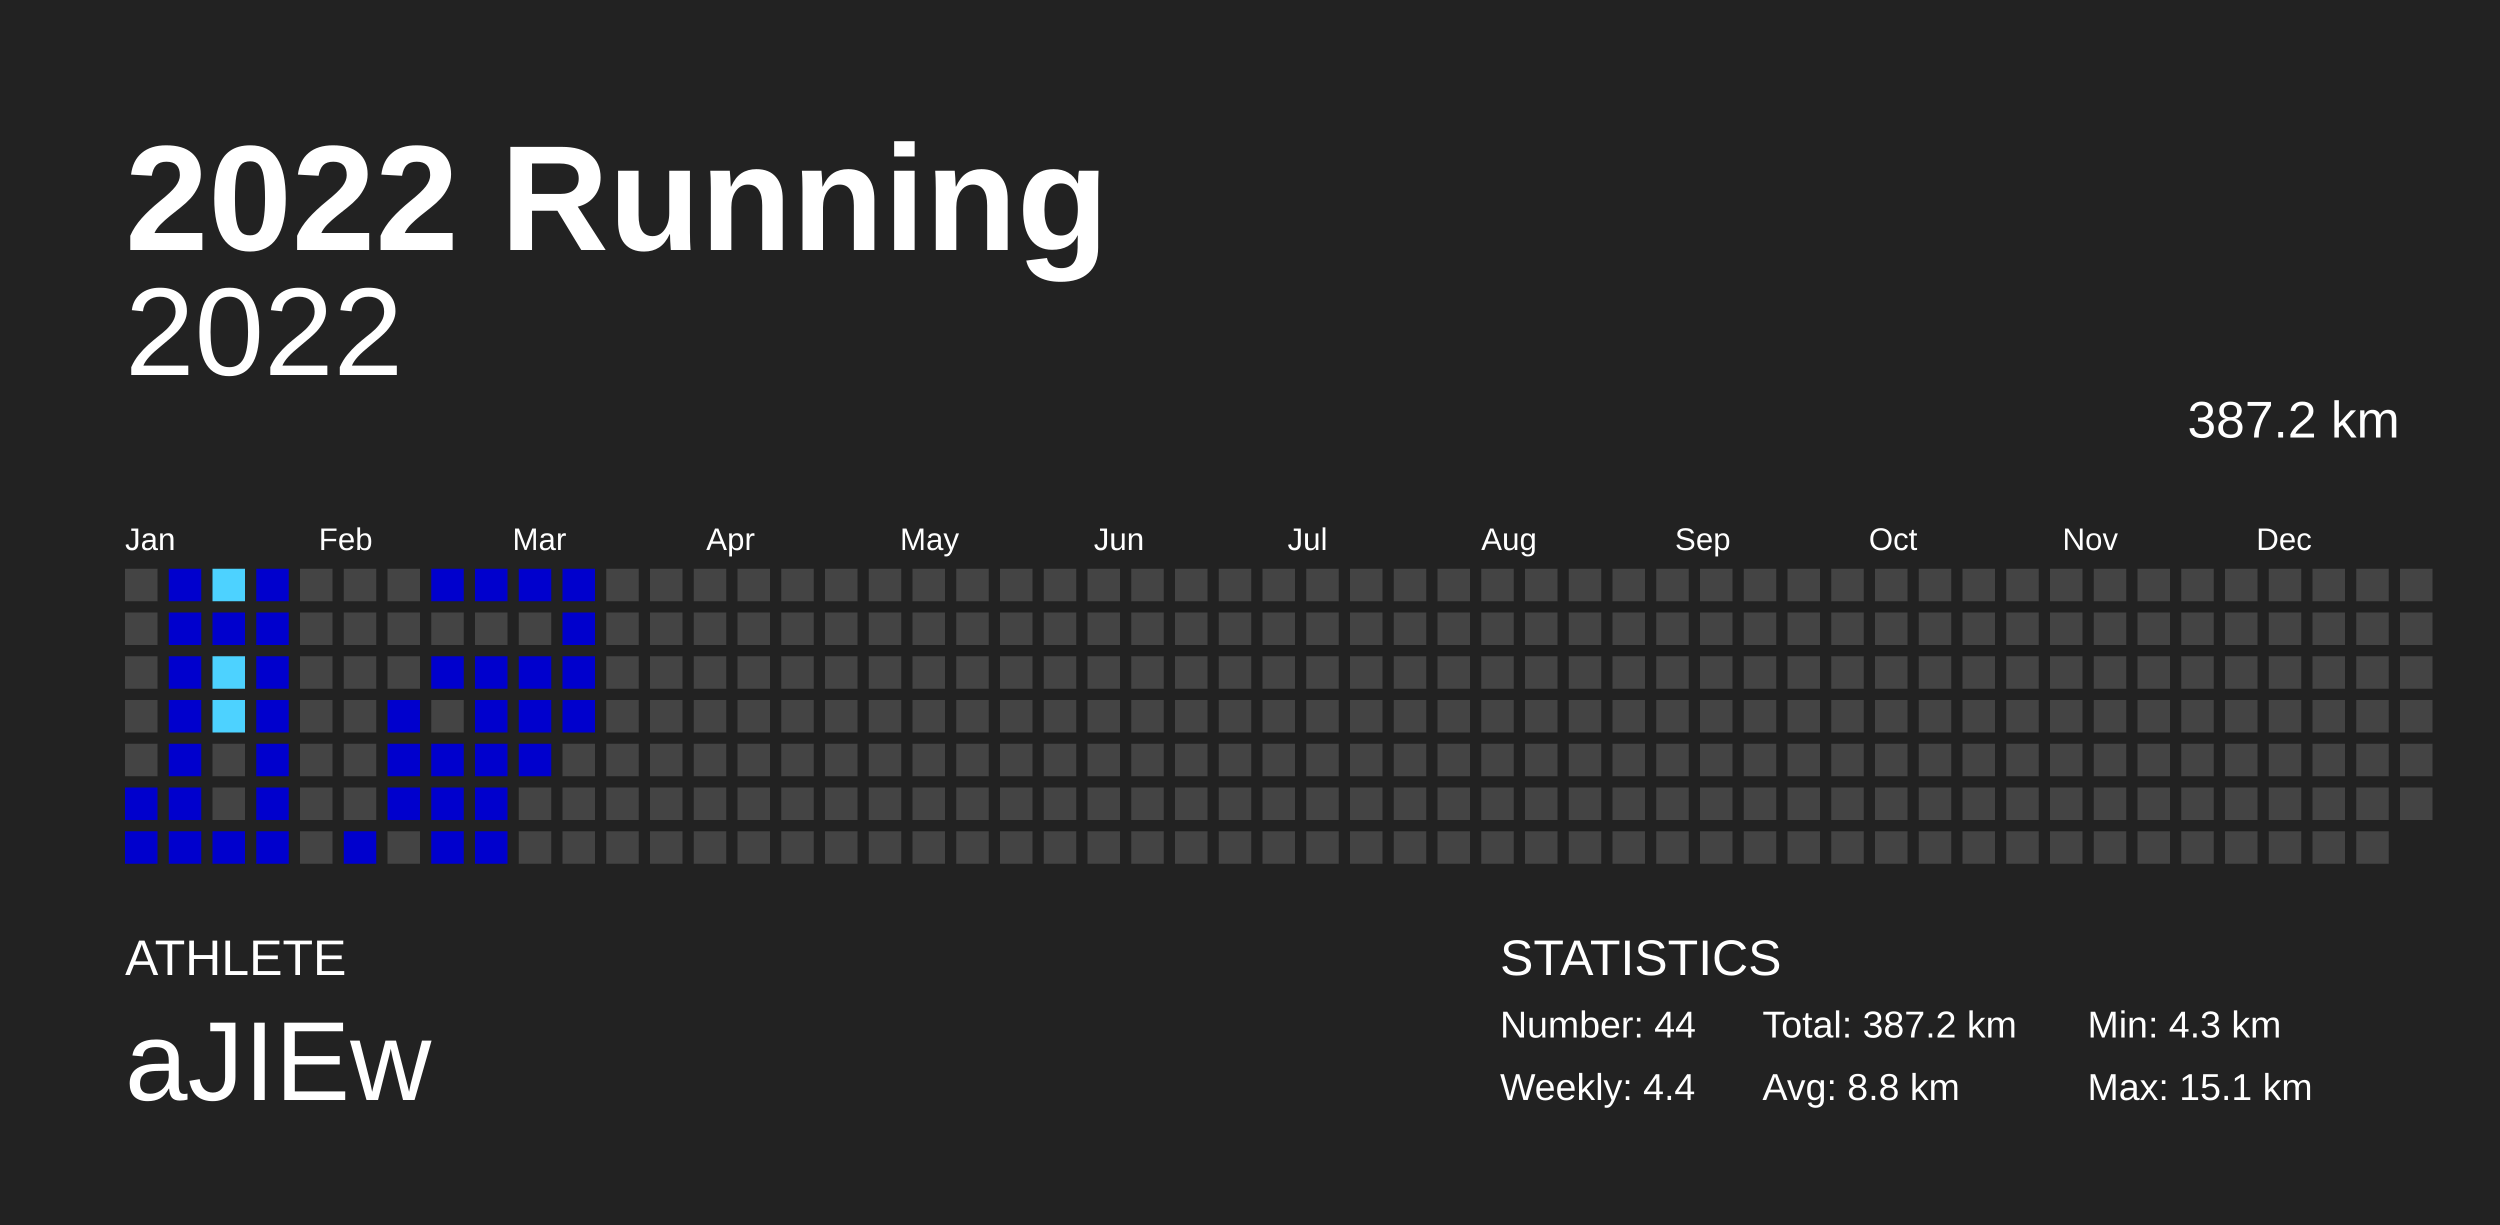
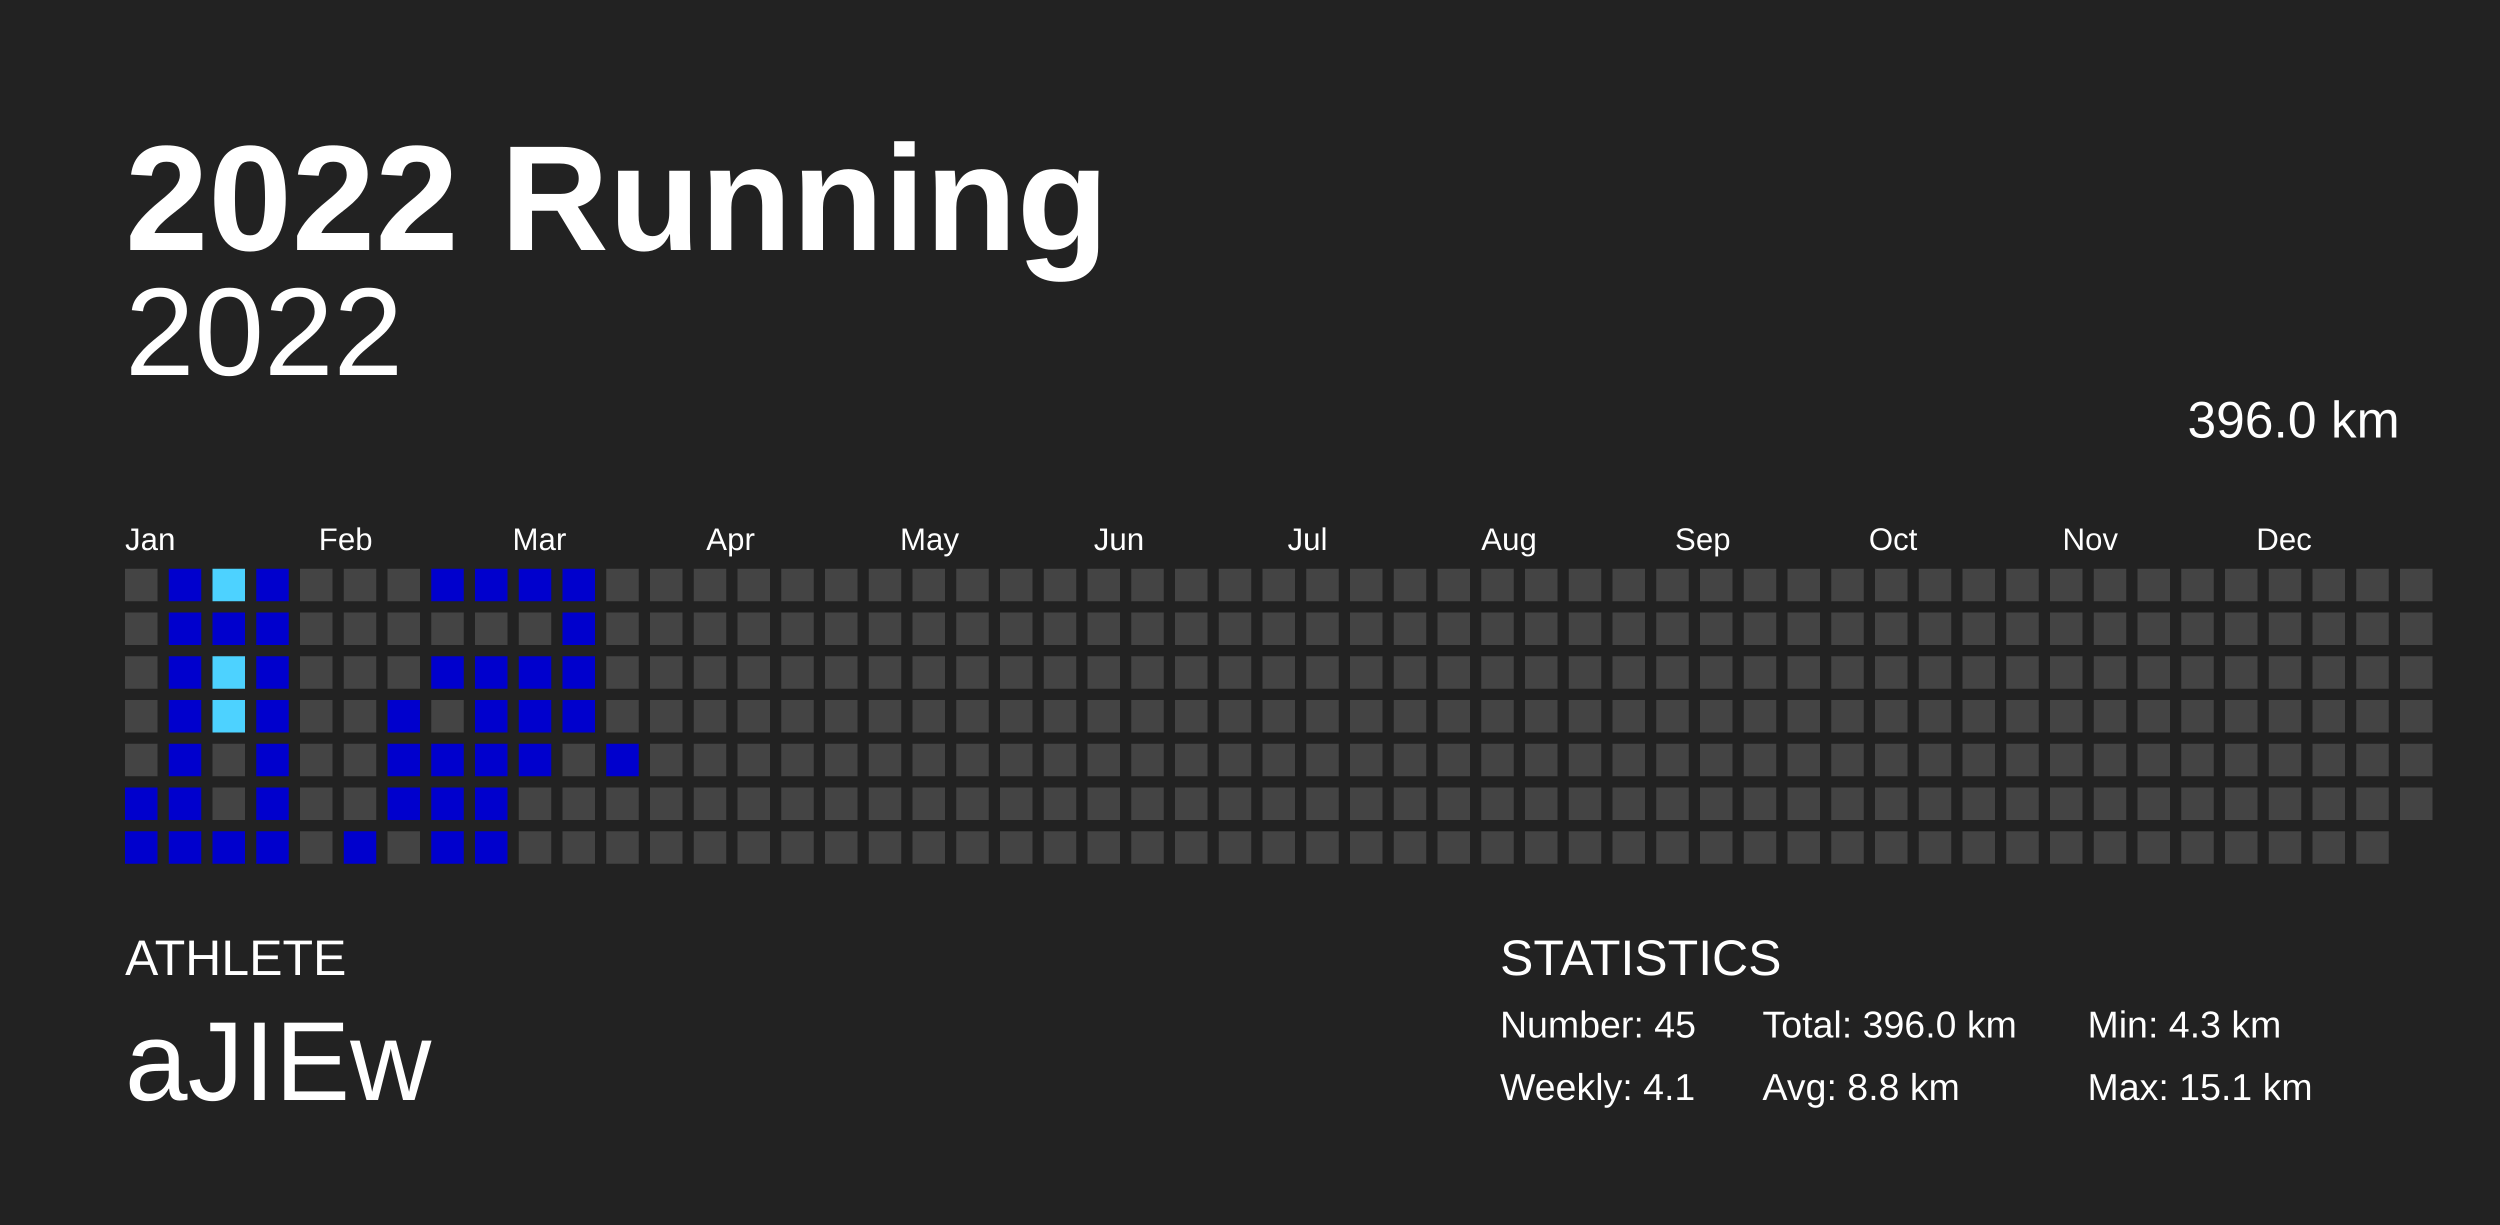
<svg xmlns="http://www.w3.org/2000/svg" baseProfile="full" height="98mm" version="1.1" viewBox="0,0,200,98" width="200mm">
  <defs />
  <rect fill="#222222" height="98" width="200" x="0" y="0" />
  <text fill="#FFFFFF" style="font-size:12px; font-family:Arial; font-weight:bold;" x="10" y="20">2022 Running</text>
  <text fill="#FFFFFF" style="font-size:4px; font-family:Arial" x="10" y="78">ATHLETE</text>
  <text fill="#FFFFFF" style="font-size:9px; font-family:Arial" x="10" y="88">aJIEw</text>
  <text fill="#FFFFFF" style="font-size:4px; font-family:Arial" x="120" y="78">STATISTICS</text>
-   <text fill="#FFFFFF" style="font-size:3px; font-family:Arial" x="120" y="83">Number: 44</text>
-   <text fill="#FFFFFF" style="font-size:3px; font-family:Arial" x="120" y="88">Weekly: 4.4</text>
-   <text fill="#FFFFFF" style="font-size:3px; font-family:Arial" x="141" y="83">Total: 387.2 km</text>
+   <text fill="#FFFFFF" style="font-size:3px; font-family:Arial" x="120" y="83">Number: 45</text>
+   <text fill="#FFFFFF" style="font-size:3px; font-family:Arial" x="120" y="88">Weekly: 4.1</text>
+   <text fill="#FFFFFF" style="font-size:3px; font-family:Arial" x="141" y="83">Total: 396.0 km</text>
  <text fill="#FFFFFF" style="font-size:3px; font-family:Arial" x="141" y="88">Avg: 8.8 km</text>
  <text fill="#FFFFFF" style="font-size:3px; font-family:Arial" x="167" y="83">Min: 4.3 km</text>
  <text fill="#FFFFFF" style="font-size:3px; font-family:Arial" x="167" y="88">Max: 15.1 km</text>
  <text alignment-baseline="hanging" fill="#FFFFFF" style="font-size:10.0px; font-family:Arial;" x="10" y="30">2022</text>
-   <text alignment-baseline="hanging" fill="#FFFFFF" style="font-size:4.125px; font-family:Arial;" x="175" y="35">387.2 km</text>
+   <text alignment-baseline="hanging" fill="#FFFFFF" style="font-size:4.125px; font-family:Arial;" x="175" y="35">396.0 km</text>
  <text fill="#FFFFFF" style="font-size:2.5px; font-family:Arial" x="10.0" y="44">Jan</text>
  <text fill="#FFFFFF" style="font-size:2.5px; font-family:Arial" x="25.5" y="44">Feb</text>
  <text fill="#FFFFFF" style="font-size:2.5px; font-family:Arial" x="41.0" y="44">Mar</text>
  <text fill="#FFFFFF" style="font-size:2.5px; font-family:Arial" x="56.5" y="44">Apr</text>
  <text fill="#FFFFFF" style="font-size:2.5px; font-family:Arial" x="72.0" y="44">May</text>
  <text fill="#FFFFFF" style="font-size:2.5px; font-family:Arial" x="87.5" y="44">Jun</text>
  <text fill="#FFFFFF" style="font-size:2.5px; font-family:Arial" x="103.0" y="44">Jul</text>
  <text fill="#FFFFFF" style="font-size:2.5px; font-family:Arial" x="118.5" y="44">Aug</text>
  <text fill="#FFFFFF" style="font-size:2.5px; font-family:Arial" x="134.0" y="44">Sep</text>
  <text fill="#FFFFFF" style="font-size:2.5px; font-family:Arial" x="149.5" y="44">Oct</text>
  <text fill="#FFFFFF" style="font-size:2.5px; font-family:Arial" x="165.0" y="44">Nov</text>
  <text fill="#FFFFFF" style="font-size:2.5px; font-family:Arial" x="180.5" y="44">Dec</text>
  <rect fill="#444444" height="2.6" width="2.6" x="10.0" y="45.5" />
  <rect fill="#444444" height="2.6" width="2.6" x="10.0" y="49.0" />
  <rect fill="#444444" height="2.6" width="2.6" x="10.0" y="52.5" />
  <rect fill="#444444" height="2.6" width="2.6" x="10.0" y="56.0" />
  <rect fill="#444444" height="2.6" width="2.6" x="10.0" y="59.5" />
  <rect fill="mediumblue" height="2.6" width="2.6" x="10.0" y="63.0" />
  <rect fill="mediumblue" height="2.6" width="2.6" x="10.0" y="66.5" />
  <rect fill="mediumblue" height="2.6" width="2.6" x="13.5" y="45.5" />
  <rect fill="mediumblue" height="2.6" width="2.6" x="13.5" y="49.0" />
  <rect fill="mediumblue" height="2.6" width="2.6" x="13.5" y="52.5" />
  <rect fill="mediumblue" height="2.6" width="2.6" x="13.5" y="56.0" />
  <rect fill="mediumblue" height="2.6" width="2.6" x="13.5" y="59.5" />
  <rect fill="mediumblue" height="2.6" width="2.6" x="13.5" y="63.0" />
  <rect fill="mediumblue" height="2.6" width="2.6" x="13.5" y="66.5" />
  <rect fill="#4dd2ff" height="2.6" width="2.6" x="17.0" y="45.5" />
  <rect fill="mediumblue" height="2.6" width="2.6" x="17.0" y="49.0" />
  <rect fill="#4dd2ff" height="2.6" width="2.6" x="17.0" y="52.5" />
  <rect fill="#4dd2ff" height="2.6" width="2.6" x="17.0" y="56.0" />
  <rect fill="#444444" height="2.6" width="2.6" x="17.0" y="59.5" />
  <rect fill="#444444" height="2.6" width="2.6" x="17.0" y="63.0" />
  <rect fill="mediumblue" height="2.6" width="2.6" x="17.0" y="66.5" />
  <rect fill="mediumblue" height="2.6" width="2.6" x="20.5" y="45.5" />
  <rect fill="mediumblue" height="2.6" width="2.6" x="20.5" y="49.0" />
  <rect fill="mediumblue" height="2.6" width="2.6" x="20.5" y="52.5" />
  <rect fill="mediumblue" height="2.6" width="2.6" x="20.5" y="56.0" />
  <rect fill="mediumblue" height="2.6" width="2.6" x="20.5" y="59.5" />
  <rect fill="mediumblue" height="2.6" width="2.6" x="20.5" y="63.0" />
  <rect fill="mediumblue" height="2.6" width="2.6" x="20.5" y="66.5" />
  <rect fill="#444444" height="2.6" width="2.6" x="24.0" y="45.5" />
  <rect fill="#444444" height="2.6" width="2.6" x="24.0" y="49.0" />
  <rect fill="#444444" height="2.6" width="2.6" x="24.0" y="52.5" />
  <rect fill="#444444" height="2.6" width="2.6" x="24.0" y="56.0" />
  <rect fill="#444444" height="2.6" width="2.6" x="24.0" y="59.5" />
  <rect fill="#444444" height="2.6" width="2.6" x="24.0" y="63.0" />
  <rect fill="#444444" height="2.6" width="2.6" x="24.0" y="66.5" />
  <rect fill="#444444" height="2.6" width="2.6" x="27.5" y="45.5" />
  <rect fill="#444444" height="2.6" width="2.6" x="27.5" y="49.0" />
  <rect fill="#444444" height="2.6" width="2.6" x="27.5" y="52.5" />
  <rect fill="#444444" height="2.6" width="2.6" x="27.5" y="56.0" />
  <rect fill="#444444" height="2.6" width="2.6" x="27.5" y="59.5" />
  <rect fill="#444444" height="2.6" width="2.6" x="27.5" y="63.0" />
  <rect fill="mediumblue" height="2.6" width="2.6" x="27.5" y="66.5" />
  <rect fill="#444444" height="2.6" width="2.6" x="31.0" y="45.5" />
  <rect fill="#444444" height="2.6" width="2.6" x="31.0" y="49.0" />
  <rect fill="#444444" height="2.6" width="2.6" x="31.0" y="52.5" />
  <rect fill="mediumblue" height="2.6" width="2.6" x="31.0" y="56.0" />
  <rect fill="mediumblue" height="2.6" width="2.6" x="31.0" y="59.5" />
  <rect fill="mediumblue" height="2.6" width="2.6" x="31.0" y="63.0" />
  <rect fill="#444444" height="2.6" width="2.6" x="31.0" y="66.5" />
  <rect fill="mediumblue" height="2.6" width="2.6" x="34.5" y="45.5" />
  <rect fill="#444444" height="2.6" width="2.6" x="34.5" y="49.0" />
  <rect fill="mediumblue" height="2.6" width="2.6" x="34.5" y="52.5" />
  <rect fill="#444444" height="2.6" width="2.6" x="34.5" y="56.0" />
  <rect fill="mediumblue" height="2.6" width="2.6" x="34.5" y="59.5" />
  <rect fill="mediumblue" height="2.6" width="2.6" x="34.5" y="63.0" />
  <rect fill="mediumblue" height="2.6" width="2.6" x="34.5" y="66.5" />
  <rect fill="mediumblue" height="2.6" width="2.6" x="38.0" y="45.5" />
  <rect fill="#444444" height="2.6" width="2.6" x="38.0" y="49.0" />
  <rect fill="mediumblue" height="2.6" width="2.6" x="38.0" y="52.5" />
  <rect fill="mediumblue" height="2.6" width="2.6" x="38.0" y="56.0" />
  <rect fill="mediumblue" height="2.6" width="2.6" x="38.0" y="59.5" />
  <rect fill="mediumblue" height="2.6" width="2.6" x="38.0" y="63.0" />
  <rect fill="mediumblue" height="2.6" width="2.6" x="38.0" y="66.5" />
  <rect fill="mediumblue" height="2.6" width="2.6" x="41.5" y="45.5" />
  <rect fill="#444444" height="2.6" width="2.6" x="41.5" y="49.0" />
  <rect fill="mediumblue" height="2.6" width="2.6" x="41.5" y="52.5" />
  <rect fill="mediumblue" height="2.6" width="2.6" x="41.5" y="56.0" />
  <rect fill="mediumblue" height="2.6" width="2.6" x="41.5" y="59.5" />
  <rect fill="#444444" height="2.6" width="2.6" x="41.5" y="63.0" />
  <rect fill="#444444" height="2.6" width="2.6" x="41.5" y="66.5" />
  <rect fill="mediumblue" height="2.6" width="2.6" x="45.0" y="45.5" />
  <rect fill="mediumblue" height="2.6" width="2.6" x="45.0" y="49.0" />
  <rect fill="mediumblue" height="2.6" width="2.6" x="45.0" y="52.5" />
  <rect fill="mediumblue" height="2.6" width="2.6" x="45.0" y="56.0" />
  <rect fill="#444444" height="2.6" width="2.6" x="45.0" y="59.5" />
  <rect fill="#444444" height="2.6" width="2.6" x="45.0" y="63.0" />
  <rect fill="#444444" height="2.6" width="2.6" x="45.0" y="66.5" />
  <rect fill="#444444" height="2.6" width="2.6" x="48.5" y="45.5" />
  <rect fill="#444444" height="2.6" width="2.6" x="48.5" y="49.0" />
  <rect fill="#444444" height="2.6" width="2.6" x="48.5" y="52.5" />
  <rect fill="#444444" height="2.6" width="2.6" x="48.5" y="56.0" />
-   <rect fill="#444444" height="2.6" width="2.6" x="48.5" y="59.5" />
+   <rect fill="mediumblue" height="2.6" width="2.6" x="48.5" y="59.5" />
  <rect fill="#444444" height="2.6" width="2.6" x="48.5" y="63.0" />
  <rect fill="#444444" height="2.6" width="2.6" x="48.5" y="66.5" />
  <rect fill="#444444" height="2.6" width="2.6" x="52.0" y="45.5" />
  <rect fill="#444444" height="2.6" width="2.6" x="52.0" y="49.0" />
  <rect fill="#444444" height="2.6" width="2.6" x="52.0" y="52.5" />
  <rect fill="#444444" height="2.6" width="2.6" x="52.0" y="56.0" />
  <rect fill="#444444" height="2.6" width="2.6" x="52.0" y="59.5" />
  <rect fill="#444444" height="2.6" width="2.6" x="52.0" y="63.0" />
  <rect fill="#444444" height="2.6" width="2.6" x="52.0" y="66.5" />
  <rect fill="#444444" height="2.6" width="2.6" x="55.5" y="45.5" />
  <rect fill="#444444" height="2.6" width="2.6" x="55.5" y="49.0" />
  <rect fill="#444444" height="2.6" width="2.6" x="55.5" y="52.5" />
  <rect fill="#444444" height="2.6" width="2.6" x="55.5" y="56.0" />
  <rect fill="#444444" height="2.6" width="2.6" x="55.5" y="59.5" />
  <rect fill="#444444" height="2.6" width="2.6" x="55.5" y="63.0" />
  <rect fill="#444444" height="2.6" width="2.6" x="55.5" y="66.5" />
  <rect fill="#444444" height="2.6" width="2.6" x="59.0" y="45.5" />
  <rect fill="#444444" height="2.6" width="2.6" x="59.0" y="49.0" />
  <rect fill="#444444" height="2.6" width="2.6" x="59.0" y="52.5" />
  <rect fill="#444444" height="2.6" width="2.6" x="59.0" y="56.0" />
  <rect fill="#444444" height="2.6" width="2.6" x="59.0" y="59.5" />
  <rect fill="#444444" height="2.6" width="2.6" x="59.0" y="63.0" />
  <rect fill="#444444" height="2.6" width="2.6" x="59.0" y="66.5" />
  <rect fill="#444444" height="2.6" width="2.6" x="62.5" y="45.5" />
  <rect fill="#444444" height="2.6" width="2.6" x="62.5" y="49.0" />
  <rect fill="#444444" height="2.6" width="2.6" x="62.5" y="52.5" />
  <rect fill="#444444" height="2.6" width="2.6" x="62.5" y="56.0" />
  <rect fill="#444444" height="2.6" width="2.6" x="62.5" y="59.5" />
  <rect fill="#444444" height="2.6" width="2.6" x="62.5" y="63.0" />
  <rect fill="#444444" height="2.6" width="2.6" x="62.5" y="66.5" />
  <rect fill="#444444" height="2.6" width="2.6" x="66.0" y="45.5" />
  <rect fill="#444444" height="2.6" width="2.6" x="66.0" y="49.0" />
  <rect fill="#444444" height="2.6" width="2.6" x="66.0" y="52.5" />
  <rect fill="#444444" height="2.6" width="2.6" x="66.0" y="56.0" />
  <rect fill="#444444" height="2.6" width="2.6" x="66.0" y="59.5" />
  <rect fill="#444444" height="2.6" width="2.6" x="66.0" y="63.0" />
  <rect fill="#444444" height="2.6" width="2.6" x="66.0" y="66.5" />
  <rect fill="#444444" height="2.6" width="2.6" x="69.5" y="45.5" />
  <rect fill="#444444" height="2.6" width="2.6" x="69.5" y="49.0" />
  <rect fill="#444444" height="2.6" width="2.6" x="69.5" y="52.5" />
  <rect fill="#444444" height="2.6" width="2.6" x="69.5" y="56.0" />
  <rect fill="#444444" height="2.6" width="2.6" x="69.5" y="59.5" />
  <rect fill="#444444" height="2.6" width="2.6" x="69.5" y="63.0" />
  <rect fill="#444444" height="2.6" width="2.6" x="69.5" y="66.5" />
  <rect fill="#444444" height="2.6" width="2.6" x="73.0" y="45.5" />
  <rect fill="#444444" height="2.6" width="2.6" x="73.0" y="49.0" />
  <rect fill="#444444" height="2.6" width="2.6" x="73.0" y="52.5" />
  <rect fill="#444444" height="2.6" width="2.6" x="73.0" y="56.0" />
  <rect fill="#444444" height="2.6" width="2.6" x="73.0" y="59.5" />
  <rect fill="#444444" height="2.6" width="2.6" x="73.0" y="63.0" />
  <rect fill="#444444" height="2.6" width="2.6" x="73.0" y="66.5" />
  <rect fill="#444444" height="2.6" width="2.6" x="76.5" y="45.5" />
  <rect fill="#444444" height="2.6" width="2.6" x="76.5" y="49.0" />
  <rect fill="#444444" height="2.6" width="2.6" x="76.5" y="52.5" />
  <rect fill="#444444" height="2.6" width="2.6" x="76.5" y="56.0" />
  <rect fill="#444444" height="2.6" width="2.6" x="76.5" y="59.5" />
  <rect fill="#444444" height="2.6" width="2.6" x="76.5" y="63.0" />
  <rect fill="#444444" height="2.6" width="2.6" x="76.5" y="66.5" />
  <rect fill="#444444" height="2.6" width="2.6" x="80.0" y="45.5" />
  <rect fill="#444444" height="2.6" width="2.6" x="80.0" y="49.0" />
  <rect fill="#444444" height="2.6" width="2.6" x="80.0" y="52.5" />
  <rect fill="#444444" height="2.6" width="2.6" x="80.0" y="56.0" />
  <rect fill="#444444" height="2.6" width="2.6" x="80.0" y="59.5" />
  <rect fill="#444444" height="2.6" width="2.6" x="80.0" y="63.0" />
  <rect fill="#444444" height="2.6" width="2.6" x="80.0" y="66.5" />
  <rect fill="#444444" height="2.6" width="2.6" x="83.5" y="45.5" />
  <rect fill="#444444" height="2.6" width="2.6" x="83.5" y="49.0" />
  <rect fill="#444444" height="2.6" width="2.6" x="83.5" y="52.5" />
  <rect fill="#444444" height="2.6" width="2.6" x="83.5" y="56.0" />
  <rect fill="#444444" height="2.6" width="2.6" x="83.5" y="59.5" />
  <rect fill="#444444" height="2.6" width="2.6" x="83.5" y="63.0" />
  <rect fill="#444444" height="2.6" width="2.6" x="83.5" y="66.5" />
  <rect fill="#444444" height="2.6" width="2.6" x="87.0" y="45.5" />
  <rect fill="#444444" height="2.6" width="2.6" x="87.0" y="49.0" />
  <rect fill="#444444" height="2.6" width="2.6" x="87.0" y="52.5" />
  <rect fill="#444444" height="2.6" width="2.6" x="87.0" y="56.0" />
  <rect fill="#444444" height="2.6" width="2.6" x="87.0" y="59.5" />
  <rect fill="#444444" height="2.6" width="2.6" x="87.0" y="63.0" />
  <rect fill="#444444" height="2.6" width="2.6" x="87.0" y="66.5" />
  <rect fill="#444444" height="2.6" width="2.6" x="90.5" y="45.5" />
  <rect fill="#444444" height="2.6" width="2.6" x="90.5" y="49.0" />
  <rect fill="#444444" height="2.6" width="2.6" x="90.5" y="52.5" />
  <rect fill="#444444" height="2.6" width="2.6" x="90.5" y="56.0" />
  <rect fill="#444444" height="2.6" width="2.6" x="90.5" y="59.5" />
  <rect fill="#444444" height="2.6" width="2.6" x="90.5" y="63.0" />
  <rect fill="#444444" height="2.6" width="2.6" x="90.5" y="66.5" />
  <rect fill="#444444" height="2.6" width="2.6" x="94.0" y="45.5" />
  <rect fill="#444444" height="2.6" width="2.6" x="94.0" y="49.0" />
  <rect fill="#444444" height="2.6" width="2.6" x="94.0" y="52.5" />
  <rect fill="#444444" height="2.6" width="2.6" x="94.0" y="56.0" />
  <rect fill="#444444" height="2.6" width="2.6" x="94.0" y="59.5" />
  <rect fill="#444444" height="2.6" width="2.6" x="94.0" y="63.0" />
  <rect fill="#444444" height="2.6" width="2.6" x="94.0" y="66.5" />
  <rect fill="#444444" height="2.6" width="2.6" x="97.5" y="45.5" />
  <rect fill="#444444" height="2.6" width="2.6" x="97.5" y="49.0" />
  <rect fill="#444444" height="2.6" width="2.6" x="97.5" y="52.5" />
  <rect fill="#444444" height="2.6" width="2.6" x="97.5" y="56.0" />
  <rect fill="#444444" height="2.6" width="2.6" x="97.5" y="59.5" />
  <rect fill="#444444" height="2.6" width="2.6" x="97.5" y="63.0" />
  <rect fill="#444444" height="2.6" width="2.6" x="97.5" y="66.5" />
  <rect fill="#444444" height="2.6" width="2.6" x="101.0" y="45.5" />
  <rect fill="#444444" height="2.6" width="2.6" x="101.0" y="49.0" />
  <rect fill="#444444" height="2.6" width="2.6" x="101.0" y="52.5" />
  <rect fill="#444444" height="2.6" width="2.6" x="101.0" y="56.0" />
  <rect fill="#444444" height="2.6" width="2.6" x="101.0" y="59.5" />
  <rect fill="#444444" height="2.6" width="2.6" x="101.0" y="63.0" />
  <rect fill="#444444" height="2.6" width="2.6" x="101.0" y="66.5" />
  <rect fill="#444444" height="2.6" width="2.6" x="104.5" y="45.5" />
  <rect fill="#444444" height="2.6" width="2.6" x="104.5" y="49.0" />
  <rect fill="#444444" height="2.6" width="2.6" x="104.5" y="52.5" />
  <rect fill="#444444" height="2.6" width="2.6" x="104.5" y="56.0" />
  <rect fill="#444444" height="2.6" width="2.6" x="104.5" y="59.5" />
  <rect fill="#444444" height="2.6" width="2.6" x="104.5" y="63.0" />
  <rect fill="#444444" height="2.6" width="2.6" x="104.5" y="66.5" />
  <rect fill="#444444" height="2.6" width="2.6" x="108.0" y="45.5" />
  <rect fill="#444444" height="2.6" width="2.6" x="108.0" y="49.0" />
  <rect fill="#444444" height="2.6" width="2.6" x="108.0" y="52.5" />
  <rect fill="#444444" height="2.6" width="2.6" x="108.0" y="56.0" />
  <rect fill="#444444" height="2.6" width="2.6" x="108.0" y="59.5" />
  <rect fill="#444444" height="2.6" width="2.6" x="108.0" y="63.0" />
  <rect fill="#444444" height="2.6" width="2.6" x="108.0" y="66.5" />
  <rect fill="#444444" height="2.6" width="2.6" x="111.5" y="45.5" />
  <rect fill="#444444" height="2.6" width="2.6" x="111.5" y="49.0" />
  <rect fill="#444444" height="2.6" width="2.6" x="111.5" y="52.5" />
  <rect fill="#444444" height="2.6" width="2.6" x="111.5" y="56.0" />
  <rect fill="#444444" height="2.6" width="2.6" x="111.5" y="59.5" />
  <rect fill="#444444" height="2.6" width="2.6" x="111.5" y="63.0" />
  <rect fill="#444444" height="2.6" width="2.6" x="111.5" y="66.5" />
  <rect fill="#444444" height="2.6" width="2.6" x="115.0" y="45.5" />
  <rect fill="#444444" height="2.6" width="2.6" x="115.0" y="49.0" />
  <rect fill="#444444" height="2.6" width="2.6" x="115.0" y="52.5" />
  <rect fill="#444444" height="2.6" width="2.6" x="115.0" y="56.0" />
  <rect fill="#444444" height="2.6" width="2.6" x="115.0" y="59.5" />
  <rect fill="#444444" height="2.6" width="2.6" x="115.0" y="63.0" />
  <rect fill="#444444" height="2.6" width="2.6" x="115.0" y="66.5" />
  <rect fill="#444444" height="2.6" width="2.6" x="118.5" y="45.5" />
  <rect fill="#444444" height="2.6" width="2.6" x="118.5" y="49.0" />
  <rect fill="#444444" height="2.6" width="2.6" x="118.5" y="52.5" />
  <rect fill="#444444" height="2.6" width="2.6" x="118.5" y="56.0" />
  <rect fill="#444444" height="2.6" width="2.6" x="118.5" y="59.5" />
  <rect fill="#444444" height="2.6" width="2.6" x="118.5" y="63.0" />
  <rect fill="#444444" height="2.6" width="2.6" x="118.5" y="66.5" />
  <rect fill="#444444" height="2.6" width="2.6" x="122.0" y="45.5" />
  <rect fill="#444444" height="2.6" width="2.6" x="122.0" y="49.0" />
  <rect fill="#444444" height="2.6" width="2.6" x="122.0" y="52.5" />
  <rect fill="#444444" height="2.6" width="2.6" x="122.0" y="56.0" />
  <rect fill="#444444" height="2.6" width="2.6" x="122.0" y="59.5" />
  <rect fill="#444444" height="2.6" width="2.6" x="122.0" y="63.0" />
  <rect fill="#444444" height="2.6" width="2.6" x="122.0" y="66.5" />
  <rect fill="#444444" height="2.6" width="2.6" x="125.5" y="45.5" />
  <rect fill="#444444" height="2.6" width="2.6" x="125.5" y="49.0" />
  <rect fill="#444444" height="2.6" width="2.6" x="125.5" y="52.5" />
  <rect fill="#444444" height="2.6" width="2.6" x="125.5" y="56.0" />
  <rect fill="#444444" height="2.6" width="2.6" x="125.5" y="59.5" />
  <rect fill="#444444" height="2.6" width="2.6" x="125.5" y="63.0" />
  <rect fill="#444444" height="2.6" width="2.6" x="125.5" y="66.5" />
  <rect fill="#444444" height="2.6" width="2.6" x="129.0" y="45.5" />
  <rect fill="#444444" height="2.6" width="2.6" x="129.0" y="49.0" />
  <rect fill="#444444" height="2.6" width="2.6" x="129.0" y="52.5" />
  <rect fill="#444444" height="2.6" width="2.6" x="129.0" y="56.0" />
  <rect fill="#444444" height="2.6" width="2.6" x="129.0" y="59.5" />
  <rect fill="#444444" height="2.6" width="2.6" x="129.0" y="63.0" />
  <rect fill="#444444" height="2.6" width="2.6" x="129.0" y="66.5" />
  <rect fill="#444444" height="2.6" width="2.6" x="132.5" y="45.5" />
  <rect fill="#444444" height="2.6" width="2.6" x="132.5" y="49.0" />
  <rect fill="#444444" height="2.6" width="2.6" x="132.5" y="52.5" />
  <rect fill="#444444" height="2.6" width="2.6" x="132.5" y="56.0" />
  <rect fill="#444444" height="2.6" width="2.6" x="132.5" y="59.5" />
  <rect fill="#444444" height="2.6" width="2.6" x="132.5" y="63.0" />
  <rect fill="#444444" height="2.6" width="2.6" x="132.5" y="66.5" />
  <rect fill="#444444" height="2.6" width="2.6" x="136.0" y="45.5" />
  <rect fill="#444444" height="2.6" width="2.6" x="136.0" y="49.0" />
  <rect fill="#444444" height="2.6" width="2.6" x="136.0" y="52.5" />
  <rect fill="#444444" height="2.6" width="2.6" x="136.0" y="56.0" />
  <rect fill="#444444" height="2.6" width="2.6" x="136.0" y="59.5" />
  <rect fill="#444444" height="2.6" width="2.6" x="136.0" y="63.0" />
  <rect fill="#444444" height="2.6" width="2.6" x="136.0" y="66.5" />
  <rect fill="#444444" height="2.6" width="2.6" x="139.5" y="45.5" />
  <rect fill="#444444" height="2.6" width="2.6" x="139.5" y="49.0" />
  <rect fill="#444444" height="2.6" width="2.6" x="139.5" y="52.5" />
  <rect fill="#444444" height="2.6" width="2.6" x="139.5" y="56.0" />
  <rect fill="#444444" height="2.6" width="2.6" x="139.5" y="59.5" />
  <rect fill="#444444" height="2.6" width="2.6" x="139.5" y="63.0" />
  <rect fill="#444444" height="2.6" width="2.6" x="139.5" y="66.5" />
  <rect fill="#444444" height="2.6" width="2.6" x="143.0" y="45.5" />
  <rect fill="#444444" height="2.6" width="2.6" x="143.0" y="49.0" />
  <rect fill="#444444" height="2.6" width="2.6" x="143.0" y="52.5" />
  <rect fill="#444444" height="2.6" width="2.6" x="143.0" y="56.0" />
  <rect fill="#444444" height="2.6" width="2.6" x="143.0" y="59.5" />
  <rect fill="#444444" height="2.6" width="2.6" x="143.0" y="63.0" />
  <rect fill="#444444" height="2.6" width="2.6" x="143.0" y="66.5" />
  <rect fill="#444444" height="2.6" width="2.6" x="146.5" y="45.5" />
  <rect fill="#444444" height="2.6" width="2.6" x="146.5" y="49.0" />
  <rect fill="#444444" height="2.6" width="2.6" x="146.5" y="52.5" />
  <rect fill="#444444" height="2.6" width="2.6" x="146.5" y="56.0" />
  <rect fill="#444444" height="2.6" width="2.6" x="146.5" y="59.5" />
  <rect fill="#444444" height="2.6" width="2.6" x="146.5" y="63.0" />
  <rect fill="#444444" height="2.6" width="2.6" x="146.5" y="66.5" />
  <rect fill="#444444" height="2.6" width="2.6" x="150.0" y="45.5" />
  <rect fill="#444444" height="2.6" width="2.6" x="150.0" y="49.0" />
  <rect fill="#444444" height="2.6" width="2.6" x="150.0" y="52.5" />
  <rect fill="#444444" height="2.6" width="2.6" x="150.0" y="56.0" />
  <rect fill="#444444" height="2.6" width="2.6" x="150.0" y="59.5" />
  <rect fill="#444444" height="2.6" width="2.6" x="150.0" y="63.0" />
  <rect fill="#444444" height="2.6" width="2.6" x="150.0" y="66.5" />
  <rect fill="#444444" height="2.6" width="2.6" x="153.5" y="45.5" />
  <rect fill="#444444" height="2.6" width="2.6" x="153.5" y="49.0" />
  <rect fill="#444444" height="2.6" width="2.6" x="153.5" y="52.5" />
  <rect fill="#444444" height="2.6" width="2.6" x="153.5" y="56.0" />
  <rect fill="#444444" height="2.6" width="2.6" x="153.5" y="59.5" />
  <rect fill="#444444" height="2.6" width="2.6" x="153.5" y="63.0" />
  <rect fill="#444444" height="2.6" width="2.6" x="153.5" y="66.5" />
  <rect fill="#444444" height="2.6" width="2.6" x="157.0" y="45.5" />
  <rect fill="#444444" height="2.6" width="2.6" x="157.0" y="49.0" />
  <rect fill="#444444" height="2.6" width="2.6" x="157.0" y="52.5" />
  <rect fill="#444444" height="2.6" width="2.6" x="157.0" y="56.0" />
  <rect fill="#444444" height="2.6" width="2.6" x="157.0" y="59.5" />
  <rect fill="#444444" height="2.6" width="2.6" x="157.0" y="63.0" />
  <rect fill="#444444" height="2.6" width="2.6" x="157.0" y="66.5" />
  <rect fill="#444444" height="2.6" width="2.6" x="160.5" y="45.5" />
  <rect fill="#444444" height="2.6" width="2.6" x="160.5" y="49.0" />
  <rect fill="#444444" height="2.6" width="2.6" x="160.5" y="52.5" />
  <rect fill="#444444" height="2.6" width="2.6" x="160.5" y="56.0" />
  <rect fill="#444444" height="2.6" width="2.6" x="160.5" y="59.5" />
  <rect fill="#444444" height="2.6" width="2.6" x="160.5" y="63.0" />
  <rect fill="#444444" height="2.6" width="2.6" x="160.5" y="66.5" />
  <rect fill="#444444" height="2.6" width="2.6" x="164.0" y="45.5" />
  <rect fill="#444444" height="2.6" width="2.6" x="164.0" y="49.0" />
  <rect fill="#444444" height="2.6" width="2.6" x="164.0" y="52.5" />
  <rect fill="#444444" height="2.6" width="2.6" x="164.0" y="56.0" />
  <rect fill="#444444" height="2.6" width="2.6" x="164.0" y="59.5" />
  <rect fill="#444444" height="2.6" width="2.6" x="164.0" y="63.0" />
  <rect fill="#444444" height="2.6" width="2.6" x="164.0" y="66.5" />
  <rect fill="#444444" height="2.6" width="2.6" x="167.5" y="45.5" />
  <rect fill="#444444" height="2.6" width="2.6" x="167.5" y="49.0" />
  <rect fill="#444444" height="2.6" width="2.6" x="167.5" y="52.5" />
  <rect fill="#444444" height="2.6" width="2.6" x="167.5" y="56.0" />
  <rect fill="#444444" height="2.6" width="2.6" x="167.5" y="59.5" />
  <rect fill="#444444" height="2.6" width="2.6" x="167.5" y="63.0" />
  <rect fill="#444444" height="2.6" width="2.6" x="167.5" y="66.5" />
  <rect fill="#444444" height="2.6" width="2.6" x="171.0" y="45.5" />
  <rect fill="#444444" height="2.6" width="2.6" x="171.0" y="49.0" />
  <rect fill="#444444" height="2.6" width="2.6" x="171.0" y="52.5" />
  <rect fill="#444444" height="2.6" width="2.6" x="171.0" y="56.0" />
  <rect fill="#444444" height="2.6" width="2.6" x="171.0" y="59.5" />
  <rect fill="#444444" height="2.6" width="2.6" x="171.0" y="63.0" />
  <rect fill="#444444" height="2.6" width="2.6" x="171.0" y="66.5" />
  <rect fill="#444444" height="2.6" width="2.6" x="174.5" y="45.5" />
  <rect fill="#444444" height="2.6" width="2.6" x="174.5" y="49.0" />
  <rect fill="#444444" height="2.6" width="2.6" x="174.5" y="52.5" />
  <rect fill="#444444" height="2.6" width="2.6" x="174.5" y="56.0" />
  <rect fill="#444444" height="2.6" width="2.6" x="174.5" y="59.5" />
  <rect fill="#444444" height="2.6" width="2.6" x="174.5" y="63.0" />
  <rect fill="#444444" height="2.6" width="2.6" x="174.5" y="66.5" />
  <rect fill="#444444" height="2.6" width="2.6" x="178.0" y="45.5" />
  <rect fill="#444444" height="2.6" width="2.6" x="178.0" y="49.0" />
  <rect fill="#444444" height="2.6" width="2.6" x="178.0" y="52.5" />
  <rect fill="#444444" height="2.6" width="2.6" x="178.0" y="56.0" />
  <rect fill="#444444" height="2.6" width="2.6" x="178.0" y="59.5" />
  <rect fill="#444444" height="2.6" width="2.6" x="178.0" y="63.0" />
  <rect fill="#444444" height="2.6" width="2.6" x="178.0" y="66.5" />
  <rect fill="#444444" height="2.6" width="2.6" x="181.5" y="45.5" />
  <rect fill="#444444" height="2.6" width="2.6" x="181.5" y="49.0" />
  <rect fill="#444444" height="2.6" width="2.6" x="181.5" y="52.5" />
  <rect fill="#444444" height="2.6" width="2.6" x="181.5" y="56.0" />
  <rect fill="#444444" height="2.6" width="2.6" x="181.5" y="59.5" />
  <rect fill="#444444" height="2.6" width="2.6" x="181.5" y="63.0" />
  <rect fill="#444444" height="2.6" width="2.6" x="181.5" y="66.5" />
  <rect fill="#444444" height="2.6" width="2.6" x="185.0" y="45.5" />
  <rect fill="#444444" height="2.6" width="2.6" x="185.0" y="49.0" />
  <rect fill="#444444" height="2.6" width="2.6" x="185.0" y="52.5" />
  <rect fill="#444444" height="2.6" width="2.6" x="185.0" y="56.0" />
  <rect fill="#444444" height="2.6" width="2.6" x="185.0" y="59.5" />
  <rect fill="#444444" height="2.6" width="2.6" x="185.0" y="63.0" />
  <rect fill="#444444" height="2.6" width="2.6" x="185.0" y="66.5" />
  <rect fill="#444444" height="2.6" width="2.6" x="188.5" y="45.5" />
  <rect fill="#444444" height="2.6" width="2.6" x="188.5" y="49.0" />
  <rect fill="#444444" height="2.6" width="2.6" x="188.5" y="52.5" />
  <rect fill="#444444" height="2.6" width="2.6" x="188.5" y="56.0" />
  <rect fill="#444444" height="2.6" width="2.6" x="188.5" y="59.5" />
  <rect fill="#444444" height="2.6" width="2.6" x="188.5" y="63.0" />
  <rect fill="#444444" height="2.6" width="2.6" x="188.5" y="66.5" />
  <rect fill="#444444" height="2.6" width="2.6" x="192.0" y="45.5" />
  <rect fill="#444444" height="2.6" width="2.6" x="192.0" y="49.0" />
  <rect fill="#444444" height="2.6" width="2.6" x="192.0" y="52.5" />
  <rect fill="#444444" height="2.6" width="2.6" x="192.0" y="56.0" />
  <rect fill="#444444" height="2.6" width="2.6" x="192.0" y="59.5" />
  <rect fill="#444444" height="2.6" width="2.6" x="192.0" y="63.0" />
</svg>
